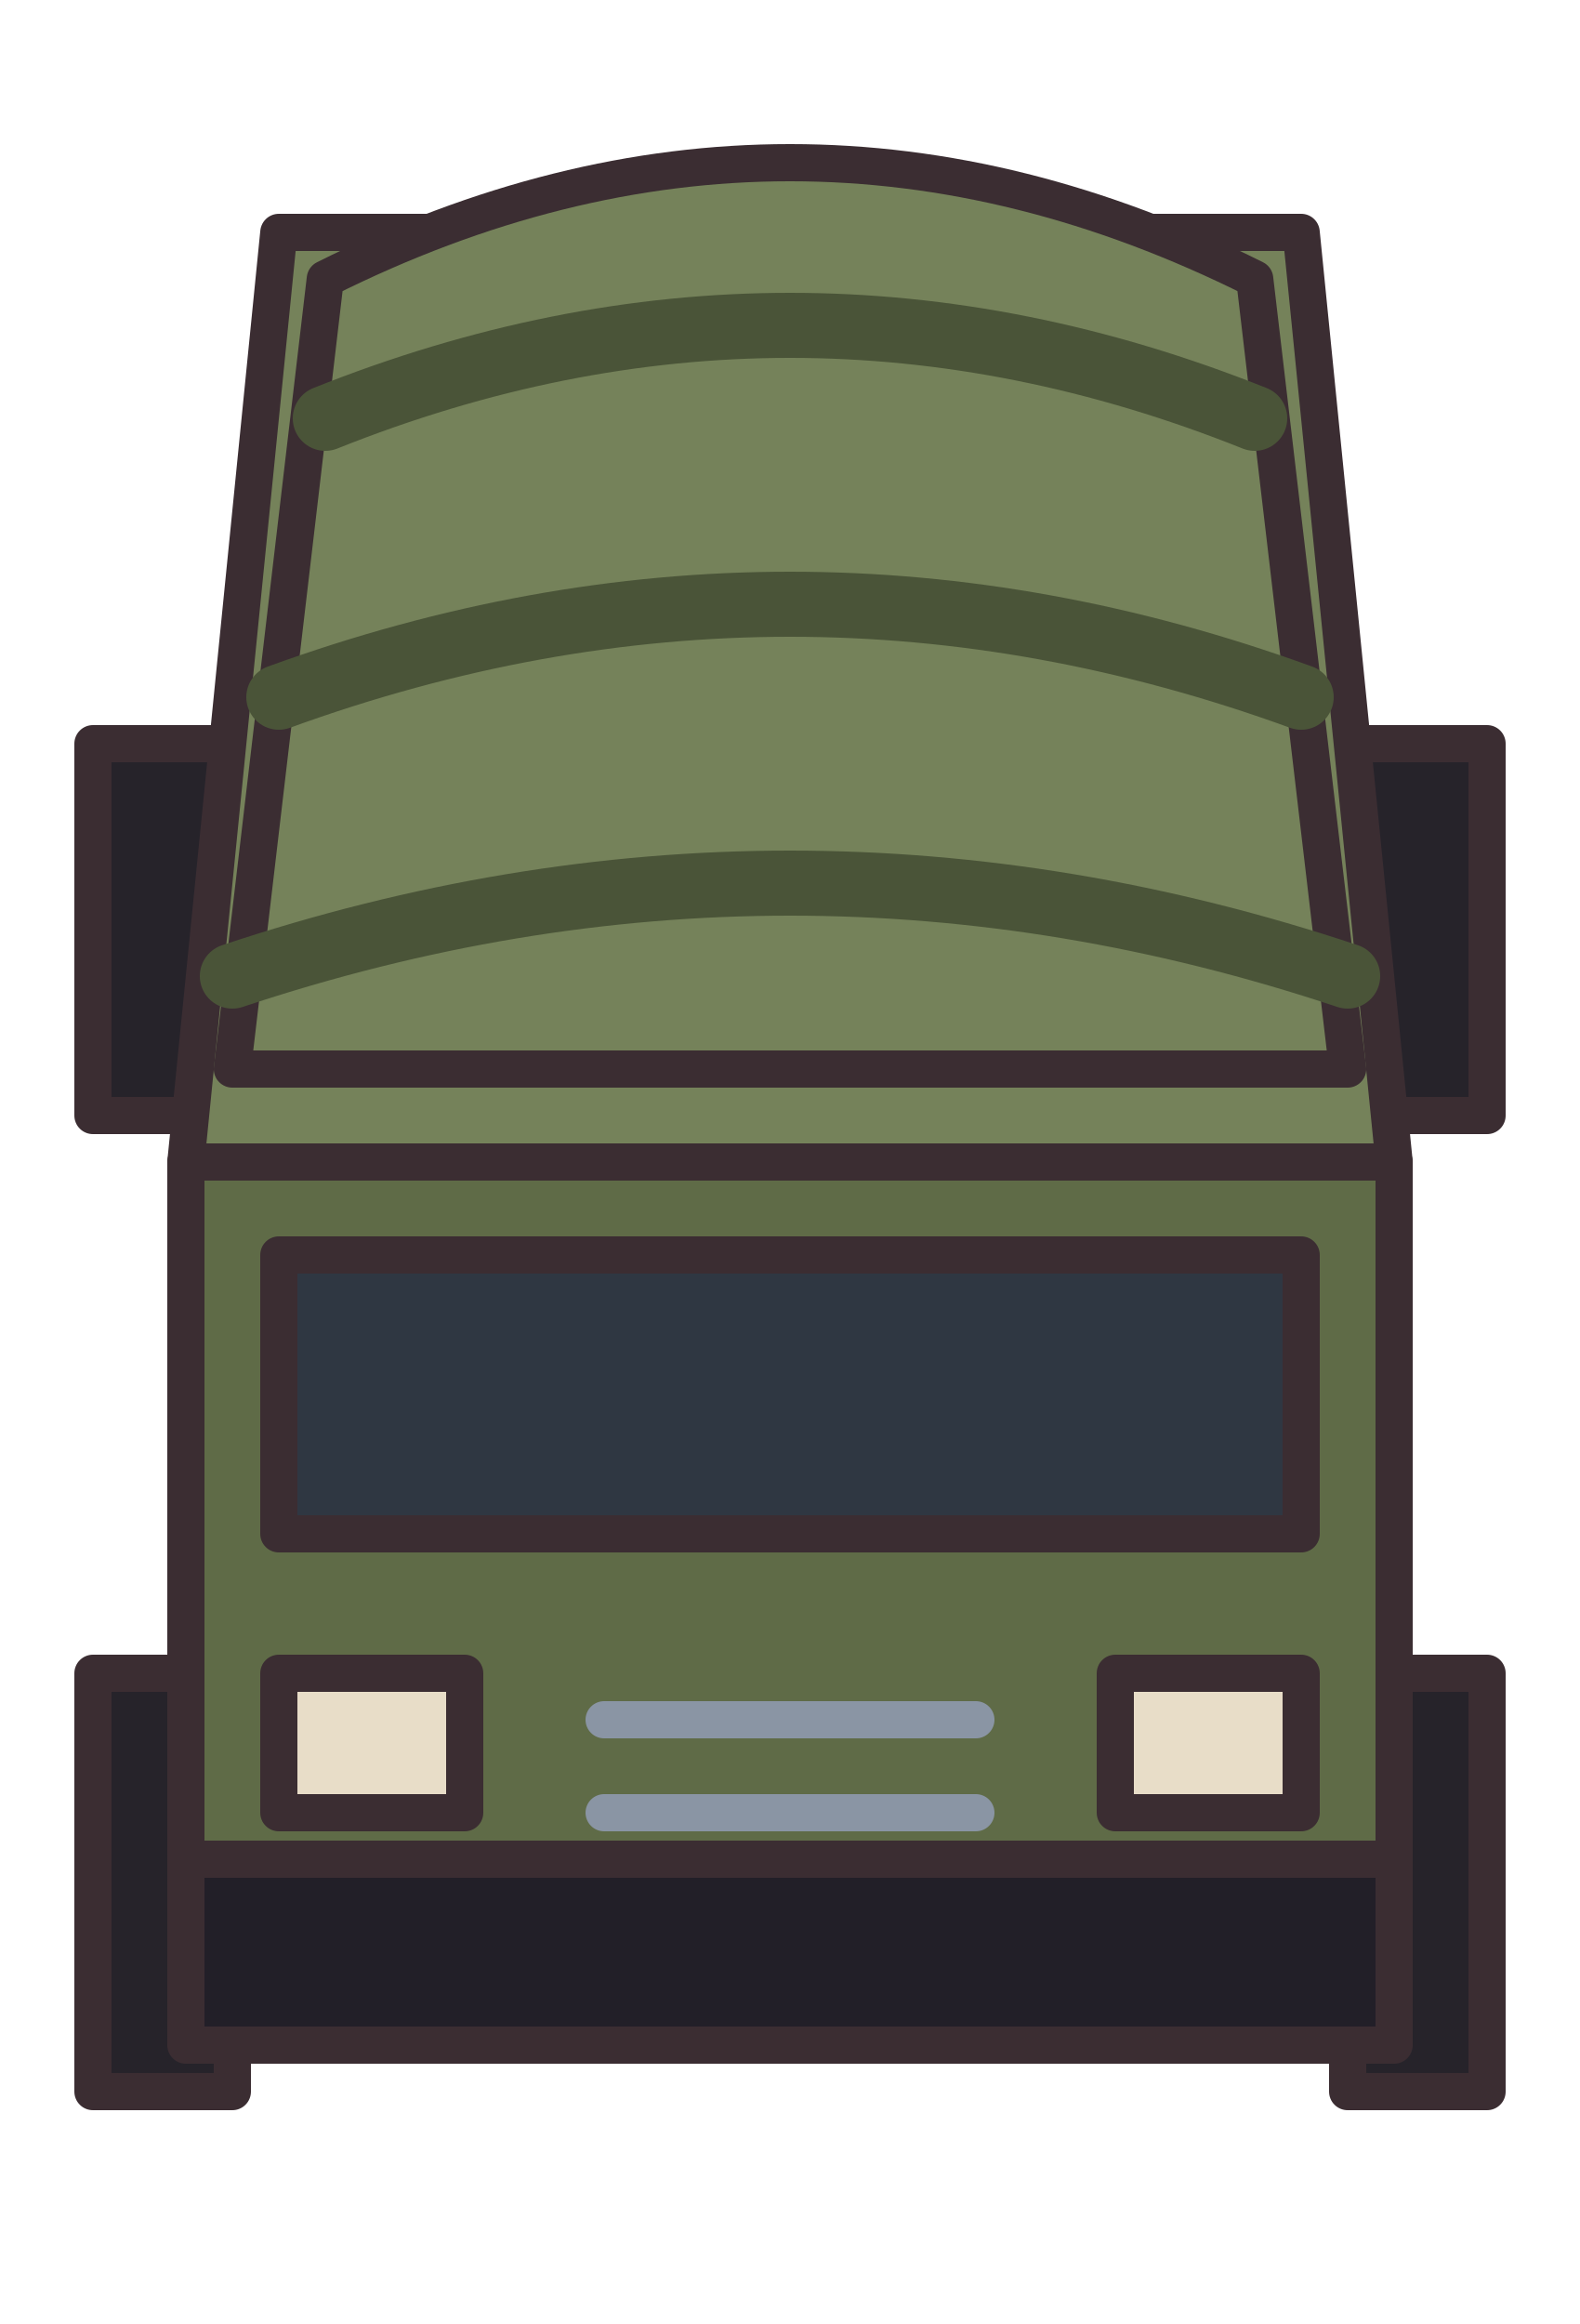
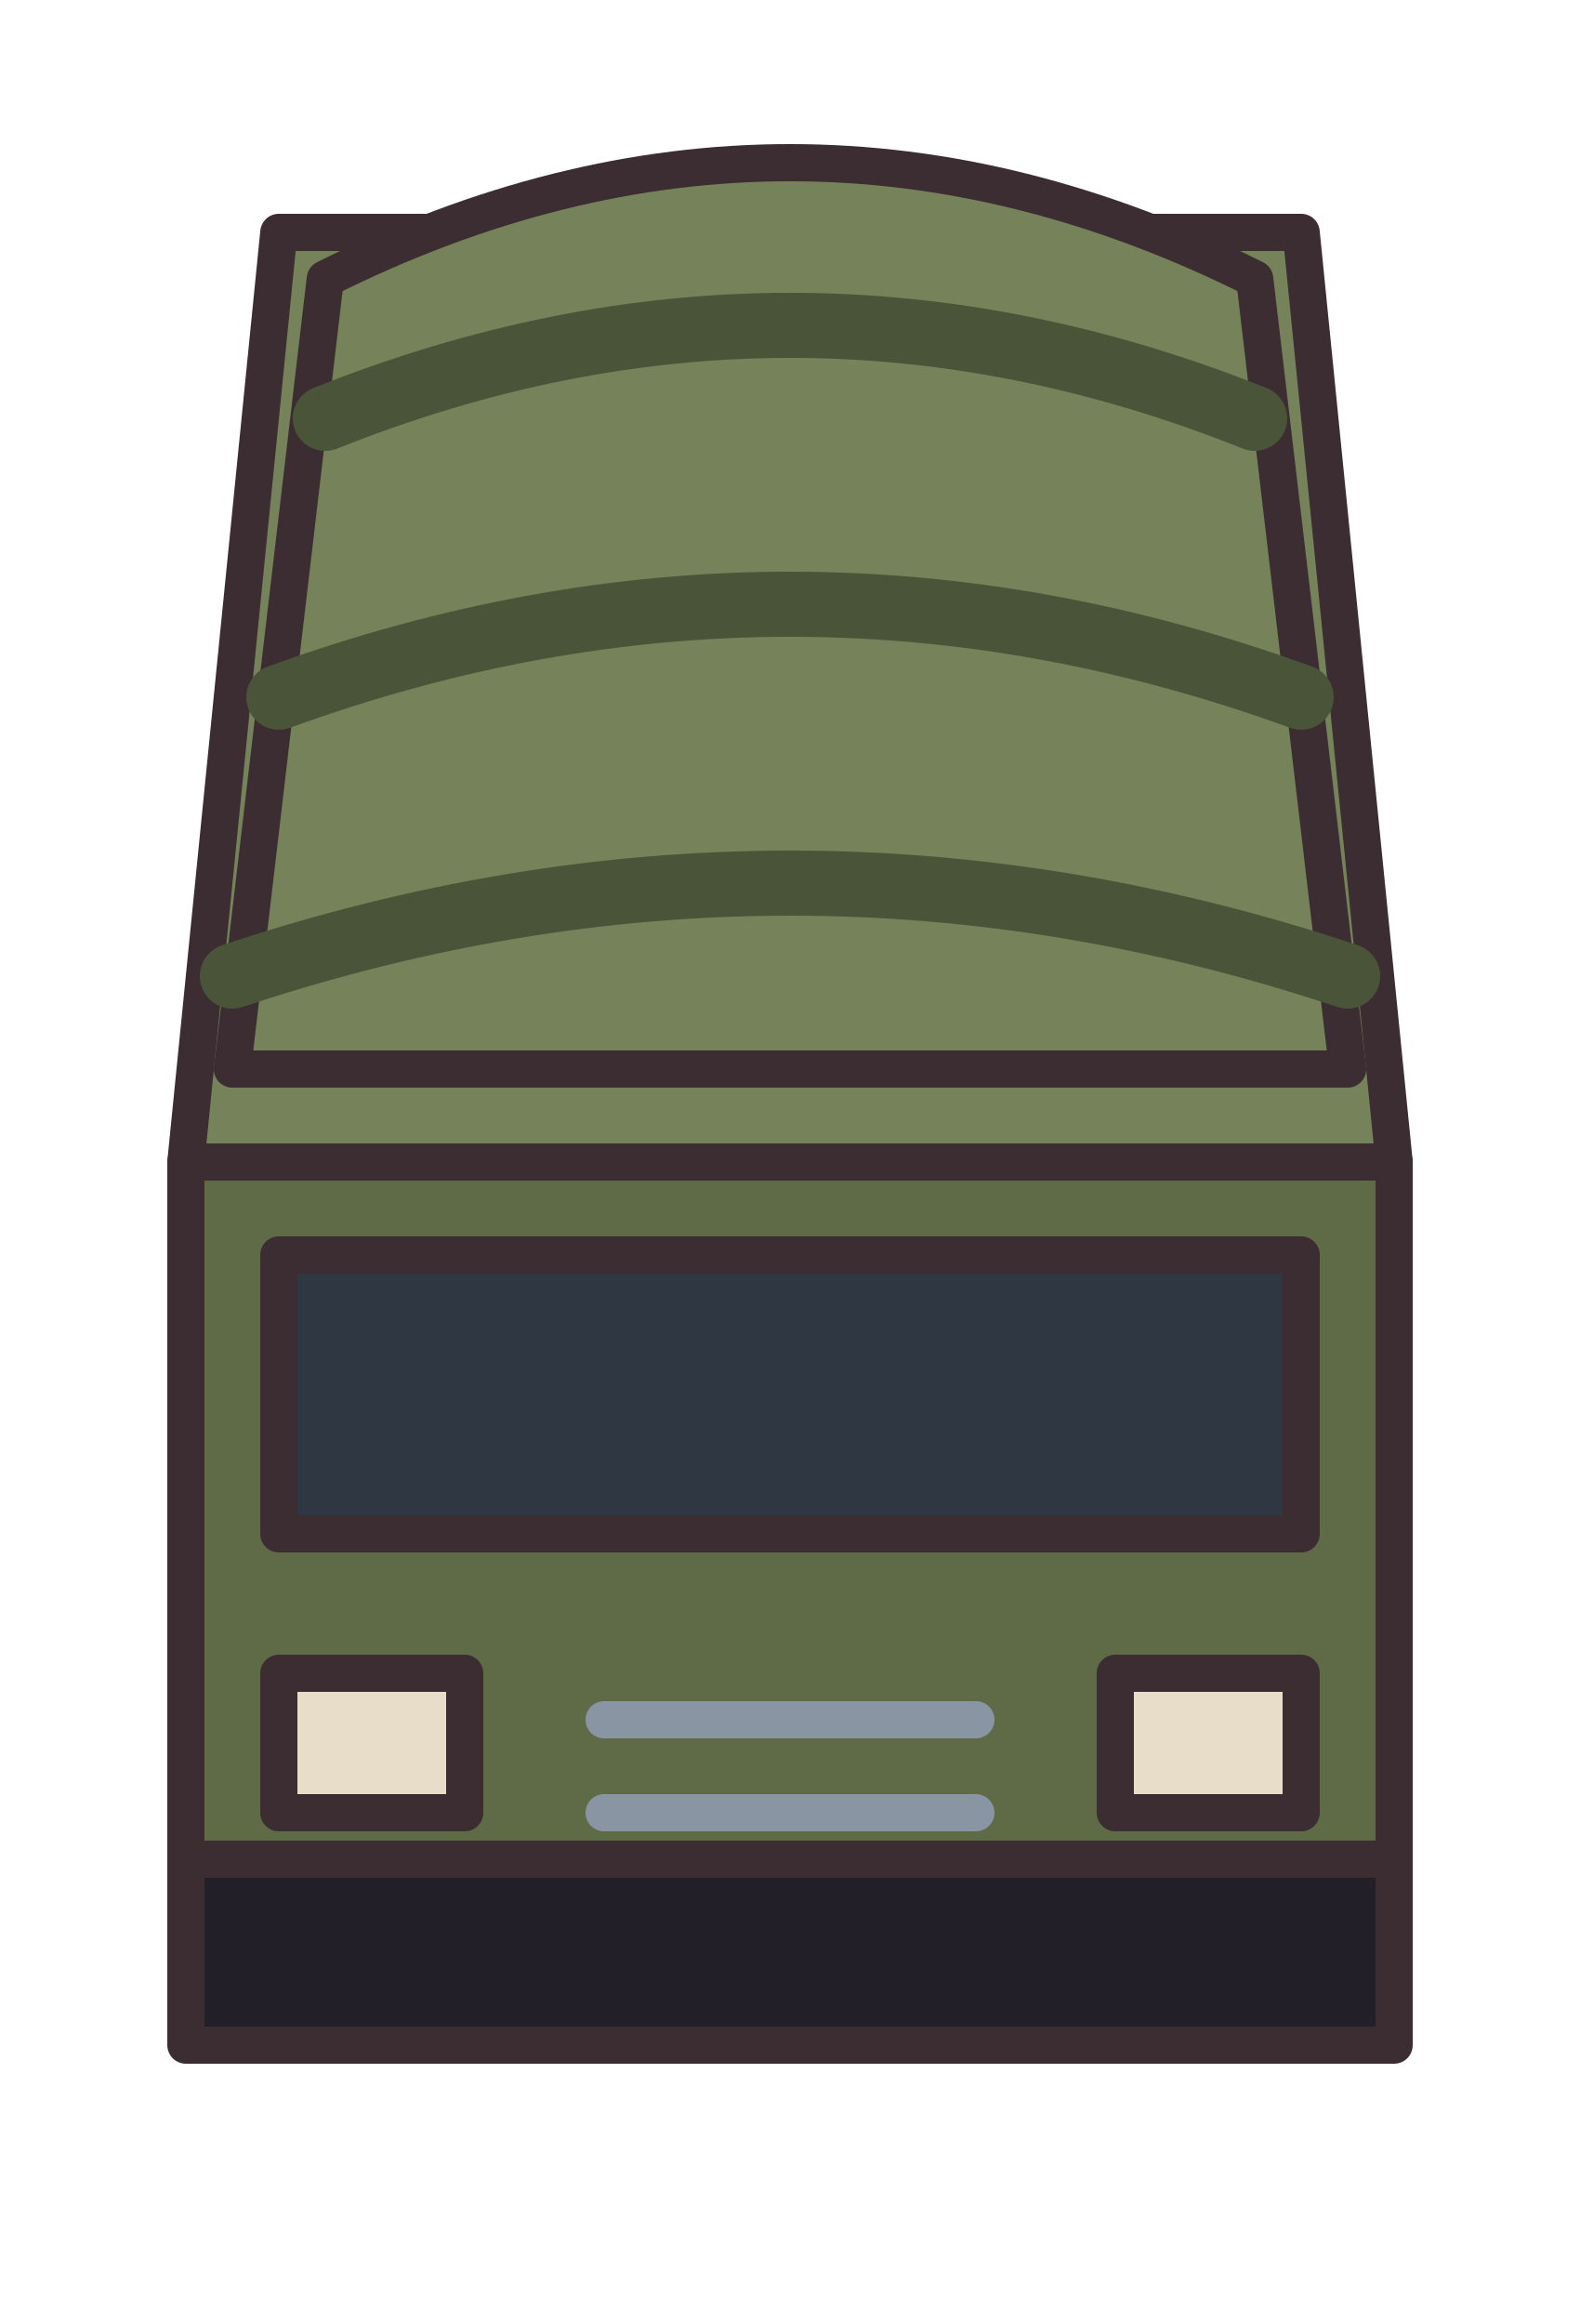
<svg xmlns="http://www.w3.org/2000/svg" width="34" height="50" viewBox="0 0 34 50" shape-rendering="geometricPrecision" stroke="#3b2d32" stroke-width="0.8" stroke-linejoin="round" stroke-linecap="round">
-   <path d="M2 16 L5 16 L5 24 L2 24 Z M29 16 L32 16 L32 24 L29 24 Z M2 36 L5 36 L5 45 L2 45 Z M29 36 L32 36 L32 45 L29 45 Z" fill="#26232a" />
  <path d="M6 5 L28 5 L30 25 L4 25 Z" fill="#75825a" />
  <path d="M4 25 L30 25 L30 43 L4 43 Z" fill="#5f6b47" />
  <path d="M4 40 L30 40 L30 44 L4 44 Z" fill="#221f28" />
  <path d="M6 27 L28 27 L28 33 L6 33 Z" fill="#2f3742" />
  <path d="M6 36 L10 36 L10 39 L6 39 Z M24 36 L28 36 L28 39 L24 39 Z" fill="#e8ddc8" />
  <path d="M13 37 L21 37 M13 39 L21 39" fill="none" stroke="#8a95a4" />
  <path d="M7 6 Q17 1 27 6 L29 23 L5 23 Z" fill="#75825a" />
  <path d="M7 9 Q17 5 27 9 M6 15 Q17 11 28 15 M5 21 Q17 17 29 21" fill="none" stroke="#4a5438" stroke-width="1.4" />
</svg>
